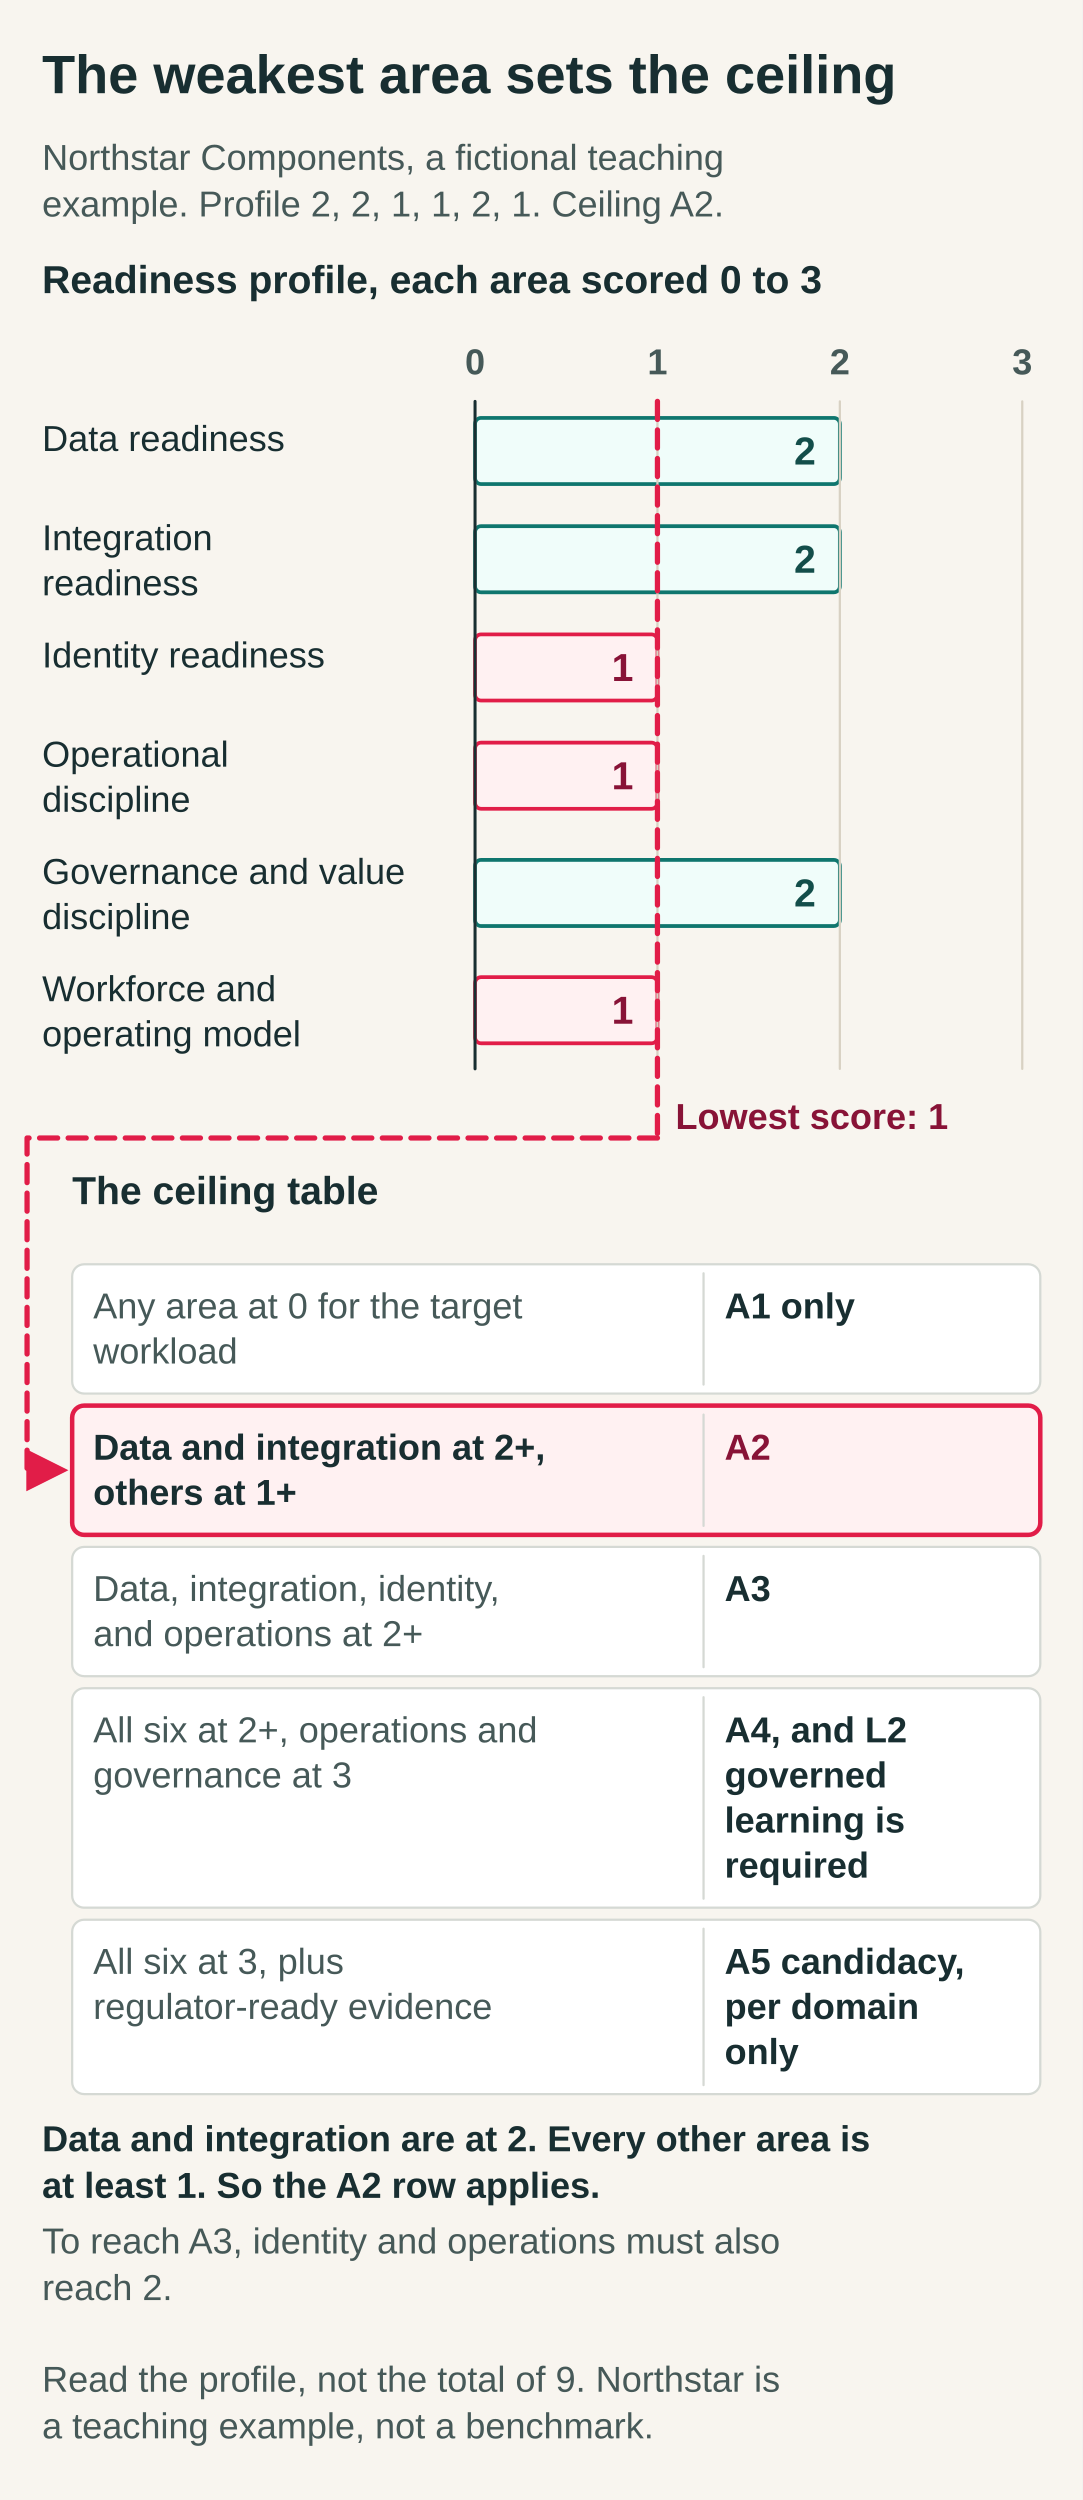
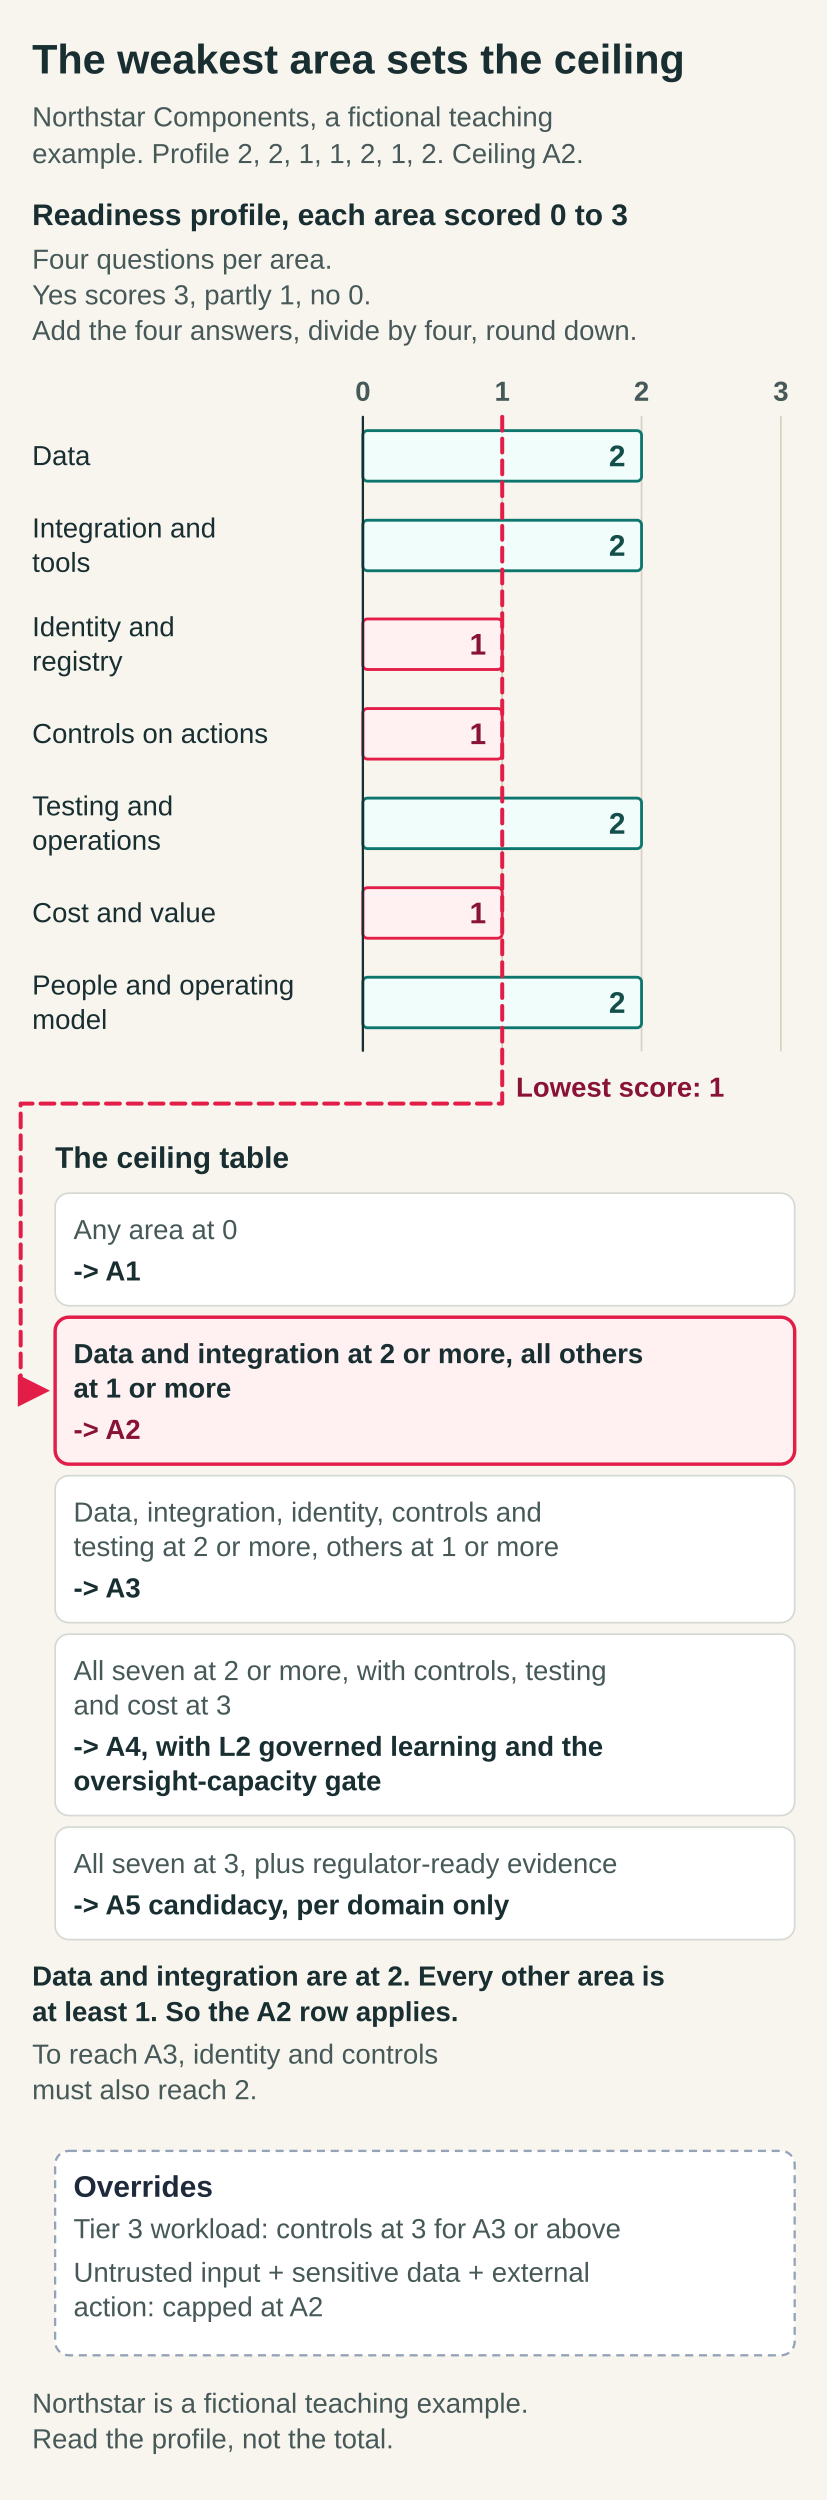
- <svg xmlns="http://www.w3.org/2000/svg" viewBox="0 0 720 1663" role="img" aria-labelledby="title desc">
+ <svg xmlns="http://www.w3.org/2000/svg" viewBox="0 0 720 2177" role="img" aria-labelledby="title desc">
  <defs>
-     <marker id="ahe11d48" markerWidth="8" markerHeight="8" refX="7" refY="4" orient="auto">
-       <path d="M0,0 L8,4 L0,8 Z" fill="#e11d48" />
+     <marker id="ah-risk" markerWidth="9" markerHeight="9" refX="7" refY="4" orient="auto">
+       <path d="M0,0 L8,4 L0,8" fill="#e11d48" />
    </marker>
  </defs>
-   <rect x="0" y="0" width="720" height="1663" fill="#f8f5ef" />
-   <text x="28" y="62" font-family="Arial,sans-serif" font-size="36" font-weight="bold" fill="#182e31">The weakest area sets the ceiling</text>
-   <text x="28" y="113" font-family="Arial,sans-serif" font-size="24" fill="#465958">Northstar Components, a fictional teaching</text>
-   <text x="28" y="144" font-family="Arial,sans-serif" font-size="24" fill="#465958">example. Profile 2, 2, 1, 1, 2, 1. Ceiling A2.</text>
-   <text x="28" y="195" font-family="Arial,sans-serif" font-size="26" font-weight="bold" fill="#182e31">Readiness profile, each area scored 0 to 3</text>
-   <text x="316" y="249" font-family="Arial,sans-serif" font-size="24" font-weight="bold" fill="#465958" text-anchor="middle">0</text>
-   <text x="437.33" y="249" font-family="Arial,sans-serif" font-size="24" font-weight="bold" fill="#465958" text-anchor="middle">1</text>
-   <text x="558.67" y="249" font-family="Arial,sans-serif" font-size="24" font-weight="bold" fill="#465958" text-anchor="middle">2</text>
-   <text x="680" y="249" font-family="Arial,sans-serif" font-size="24" font-weight="bold" fill="#465958" text-anchor="middle">3</text>
-   <text x="28" y="300" font-family="Arial,sans-serif" font-size="24" fill="#182e31">Data readiness</text>
-   <rect x="316" y="278" width="242.67" height="44" rx="4" fill="#f0fdfa" stroke="#0f766e" stroke-width="2.5" />
-   <text x="542.67" y="309" font-family="Arial,sans-serif" font-size="26" font-weight="bold" fill="#134e4a" text-anchor="end">2</text>
-   <text x="28" y="366" font-family="Arial,sans-serif" font-size="24" fill="#182e31">Integration</text>
-   <text x="28" y="396" font-family="Arial,sans-serif" font-size="24" fill="#182e31">readiness</text>
-   <rect x="316" y="350" width="242.67" height="44" rx="4" fill="#f0fdfa" stroke="#0f766e" stroke-width="2.5" />
-   <text x="542.67" y="381" font-family="Arial,sans-serif" font-size="26" font-weight="bold" fill="#134e4a" text-anchor="end">2</text>
-   <text x="28" y="444" font-family="Arial,sans-serif" font-size="24" fill="#182e31">Identity readiness</text>
-   <rect x="316" y="422" width="121.33" height="44" rx="4" fill="#fff1f2" stroke="#e11d48" stroke-width="2.5" />
-   <text x="421.33" y="453" font-family="Arial,sans-serif" font-size="26" font-weight="bold" fill="#881337" text-anchor="end">1</text>
-   <text x="28" y="510" font-family="Arial,sans-serif" font-size="24" fill="#182e31">Operational</text>
-   <text x="28" y="540" font-family="Arial,sans-serif" font-size="24" fill="#182e31">discipline</text>
-   <rect x="316" y="494" width="121.33" height="44" rx="4" fill="#fff1f2" stroke="#e11d48" stroke-width="2.5" />
-   <text x="421.33" y="525" font-family="Arial,sans-serif" font-size="26" font-weight="bold" fill="#881337" text-anchor="end">1</text>
-   <text x="28" y="588" font-family="Arial,sans-serif" font-size="24" fill="#182e31">Governance and value</text>
-   <text x="28" y="618" font-family="Arial,sans-serif" font-size="24" fill="#182e31">discipline</text>
-   <rect x="316" y="572" width="242.67" height="44" rx="4" fill="#f0fdfa" stroke="#0f766e" stroke-width="2.5" />
-   <text x="542.67" y="603" font-family="Arial,sans-serif" font-size="26" font-weight="bold" fill="#134e4a" text-anchor="end">2</text>
-   <text x="28" y="666" font-family="Arial,sans-serif" font-size="24" fill="#182e31">Workforce and</text>
-   <text x="28" y="696" font-family="Arial,sans-serif" font-size="24" fill="#182e31">operating model</text>
-   <rect x="316" y="650" width="121.33" height="44" rx="4" fill="#fff1f2" stroke="#e11d48" stroke-width="2.5" />
-   <text x="421.33" y="681" font-family="Arial,sans-serif" font-size="26" font-weight="bold" fill="#881337" text-anchor="end">1</text>
-   <path d="M316 267 V711" fill="none" stroke="#d8d1c3" stroke-width="1.5" stroke-linecap="round" stroke-linejoin="round" />
-   <path d="M437.33 267 V711" fill="none" stroke="#d8d1c3" stroke-width="1.5" stroke-linecap="round" stroke-linejoin="round" />
-   <path d="M558.67 267 V711" fill="none" stroke="#d8d1c3" stroke-width="1.5" stroke-linecap="round" stroke-linejoin="round" />
-   <path d="M680 267 V711" fill="none" stroke="#d8d1c3" stroke-width="1.5" stroke-linecap="round" stroke-linejoin="round" />
-   <path d="M316 267 V711" fill="none" stroke="#182e31" stroke-width="2" stroke-linecap="round" stroke-linejoin="round" />
-   <path d="M437.33 267 V757" fill="none" stroke="#e11d48" stroke-width="3.5" stroke-linecap="round" stroke-linejoin="round" stroke-dasharray="12 7" />
-   <text x="449.33" y="751" font-family="Arial,sans-serif" font-size="24" font-weight="bold" fill="#881337">Lowest score: 1</text>
-   <text x="48" y="801" font-family="Arial,sans-serif" font-size="26" font-weight="bold" fill="#182e31">The ceiling table</text>
-   <rect x="48" y="841" width="644" height="86" rx="8" fill="#ffffff" stroke="#d5d9d4" stroke-width="1.5" />
-   <path d="M468 847 V921" fill="none" stroke="#d5d9d4" stroke-width="1.5" stroke-linecap="round" stroke-linejoin="round" />
-   <text x="62" y="877" font-family="Arial,sans-serif" font-size="24" fill="#465958">Any area at 0 for the target</text>
-   <text x="62" y="907" font-family="Arial,sans-serif" font-size="24" fill="#465958">workload</text>
-   <text x="482" y="877" font-family="Arial,sans-serif" font-size="24" font-weight="bold" fill="#182e31">A1 only</text>
-   <rect x="48" y="935" width="644" height="86" rx="8" fill="#fff1f2" stroke="#e11d48" stroke-width="3" />
-   <path d="M468 941 V1015" fill="none" stroke="#d5d9d4" stroke-width="1.5" stroke-linecap="round" stroke-linejoin="round" />
-   <text x="62" y="971" font-family="Arial,sans-serif" font-size="24" font-weight="bold" fill="#182e31">Data and integration at 2+,</text>
-   <text x="62" y="1001" font-family="Arial,sans-serif" font-size="24" font-weight="bold" fill="#182e31">others at 1+</text>
-   <text x="482" y="971" font-family="Arial,sans-serif" font-size="24" font-weight="bold" fill="#881337">A2</text>
-   <rect x="48" y="1029" width="644" height="86" rx="8" fill="#ffffff" stroke="#d5d9d4" stroke-width="1.5" />
-   <path d="M468 1035 V1109" fill="none" stroke="#d5d9d4" stroke-width="1.5" stroke-linecap="round" stroke-linejoin="round" />
-   <text x="62" y="1065" font-family="Arial,sans-serif" font-size="24" fill="#465958">Data, integration, identity,</text>
-   <text x="62" y="1095" font-family="Arial,sans-serif" font-size="24" fill="#465958">and operations at 2+</text>
-   <text x="482" y="1065" font-family="Arial,sans-serif" font-size="24" font-weight="bold" fill="#182e31">A3</text>
-   <rect x="48" y="1123" width="644" height="146" rx="8" fill="#ffffff" stroke="#d5d9d4" stroke-width="1.5" />
-   <path d="M468 1129 V1263" fill="none" stroke="#d5d9d4" stroke-width="1.5" stroke-linecap="round" stroke-linejoin="round" />
-   <text x="62" y="1159" font-family="Arial,sans-serif" font-size="24" fill="#465958">All six at 2+, operations and</text>
-   <text x="62" y="1189" font-family="Arial,sans-serif" font-size="24" fill="#465958">governance at 3</text>
-   <text x="482" y="1159" font-family="Arial,sans-serif" font-size="24" font-weight="bold" fill="#182e31">A4, and L2</text>
-   <text x="482" y="1189" font-family="Arial,sans-serif" font-size="24" font-weight="bold" fill="#182e31">governed</text>
-   <text x="482" y="1219" font-family="Arial,sans-serif" font-size="24" font-weight="bold" fill="#182e31">learning is</text>
-   <text x="482" y="1249" font-family="Arial,sans-serif" font-size="24" font-weight="bold" fill="#182e31">required</text>
-   <rect x="48" y="1277" width="644" height="116" rx="8" fill="#ffffff" stroke="#d5d9d4" stroke-width="1.5" />
-   <path d="M468 1283 V1387" fill="none" stroke="#d5d9d4" stroke-width="1.5" stroke-linecap="round" stroke-linejoin="round" />
-   <text x="62" y="1313" font-family="Arial,sans-serif" font-size="24" fill="#465958">All six at 3, plus</text>
-   <text x="62" y="1343" font-family="Arial,sans-serif" font-size="24" fill="#465958">regulator-ready evidence</text>
-   <text x="482" y="1313" font-family="Arial,sans-serif" font-size="24" font-weight="bold" fill="#182e31">A5 candidacy,</text>
-   <text x="482" y="1343" font-family="Arial,sans-serif" font-size="24" font-weight="bold" fill="#182e31">per domain</text>
-   <text x="482" y="1373" font-family="Arial,sans-serif" font-size="24" font-weight="bold" fill="#182e31">only</text>
-   <path d="M437.33 757 H18 V978 H42" fill="none" stroke="#e11d48" stroke-width="3.5" stroke-linecap="round" stroke-linejoin="round" stroke-dasharray="12 7" marker-end="url(#ahe11d48)" />
-   <text x="28" y="1431" font-family="Arial,sans-serif" font-size="24" font-weight="bold" fill="#182e31">Data and integration are at 2. Every other area is</text>
-   <text x="28" y="1462" font-family="Arial,sans-serif" font-size="24" font-weight="bold" fill="#182e31">at least 1. So the A2 row applies.</text>
-   <text x="28" y="1499" font-family="Arial,sans-serif" font-size="24" fill="#465958">To reach A3, identity and operations must also</text>
-   <text x="28" y="1530" font-family="Arial,sans-serif" font-size="24" fill="#465958">reach 2.</text>
-   <text x="28" y="1591" font-family="Arial,sans-serif" font-size="24" fill="#465958">Read the profile, not the total of 9. Northstar is</text>
-   <text x="28" y="1622" font-family="Arial,sans-serif" font-size="24" fill="#465958">a teaching example, not a benchmark.</text>
+   <rect width="100%" height="100%" fill="#f8f5ef" />
+   <text x="28" y="64" font-family="Arial,sans-serif" font-size="36" font-weight="600" fill="#182e31">The weakest area sets the ceiling</text>
+   <text x="28" y="110" font-family="Arial,sans-serif" font-size="24" fill="#465958">Northstar Components, a fictional teaching</text>
+   <text x="28" y="142" font-family="Arial,sans-serif" font-size="24" fill="#465958">example. Profile 2, 2, 1, 1, 2, 1, 2. Ceiling A2.</text>
+   <text x="28" y="196" font-family="Arial,sans-serif" font-size="26" font-weight="700" fill="#182e31">Readiness profile, each area scored 0 to 3</text>
+   <text x="28" y="234" font-family="Arial,sans-serif" font-size="24" fill="#465958">Four questions per area.</text>
+   <text x="28" y="265" font-family="Arial,sans-serif" font-size="24" fill="#465958">Yes scores 3, partly 1, no 0.</text>
+   <text x="28" y="296" font-family="Arial,sans-serif" font-size="24" fill="#465958">Add the four answers, divide by four, round down.</text>
+   <text x="316" y="349" font-family="Arial,sans-serif" font-size="24" font-weight="700" fill="#465958" text-anchor="middle">0</text>
+   <text x="437.333" y="349" font-family="Arial,sans-serif" font-size="24" font-weight="700" fill="#465958" text-anchor="middle">1</text>
+   <text x="558.667" y="349" font-family="Arial,sans-serif" font-size="24" font-weight="700" fill="#465958" text-anchor="middle">2</text>
+   <text x="680" y="349" font-family="Arial,sans-serif" font-size="24" font-weight="700" fill="#465958" text-anchor="middle">3</text>
+   <path d="M437.33 363 V915" fill="none" stroke="#d8d1c3" stroke-width="1.5" stroke-linecap="round" stroke-linejoin="round" />
+   <path d="M558.67 363 V915" fill="none" stroke="#d8d1c3" stroke-width="1.5" stroke-linecap="round" stroke-linejoin="round" />
+   <path d="M680.00 363 V915" fill="none" stroke="#d8d1c3" stroke-width="1.5" stroke-linecap="round" stroke-linejoin="round" />
+   <rect x="316" y="375" width="242.667" height="44" rx="4" fill="#f0fdfa" stroke="#0f766e" stroke-width="2.5" />
+   <text x="544.67" y="406" font-family="Arial,sans-serif" font-size="26" font-weight="700" fill="#134e4a" text-anchor="end">2</text>
+   <text x="28" y="405" font-family="Arial,sans-serif" font-size="24" fill="#182e31">Data</text>
+   <rect x="316" y="453" width="242.667" height="44" rx="4" fill="#f0fdfa" stroke="#0f766e" stroke-width="2.5" />
+   <text x="544.67" y="484" font-family="Arial,sans-serif" font-size="26" font-weight="700" fill="#134e4a" text-anchor="end">2</text>
+   <text x="28" y="468" font-family="Arial,sans-serif" font-size="24" fill="#182e31">Integration and</text>
+   <text x="28" y="498" font-family="Arial,sans-serif" font-size="24" fill="#182e31">tools</text>
+   <rect x="316" y="539" width="121.333" height="44" rx="4" fill="#fff1f2" stroke="#e11d48" stroke-width="2.5" />
+   <text x="423.33" y="570" font-family="Arial,sans-serif" font-size="26" font-weight="700" fill="#881337" text-anchor="end">1</text>
+   <text x="28" y="554" font-family="Arial,sans-serif" font-size="24" fill="#182e31">Identity and</text>
+   <text x="28" y="584" font-family="Arial,sans-serif" font-size="24" fill="#182e31">registry</text>
+   <rect x="316" y="617" width="121.333" height="44" rx="4" fill="#fff1f2" stroke="#e11d48" stroke-width="2.5" />
+   <text x="423.33" y="648" font-family="Arial,sans-serif" font-size="26" font-weight="700" fill="#881337" text-anchor="end">1</text>
+   <text x="28" y="647" font-family="Arial,sans-serif" font-size="24" fill="#182e31">Controls on actions</text>
+   <rect x="316" y="695" width="242.667" height="44" rx="4" fill="#f0fdfa" stroke="#0f766e" stroke-width="2.5" />
+   <text x="544.67" y="726" font-family="Arial,sans-serif" font-size="26" font-weight="700" fill="#134e4a" text-anchor="end">2</text>
+   <text x="28" y="710" font-family="Arial,sans-serif" font-size="24" fill="#182e31">Testing and</text>
+   <text x="28" y="740" font-family="Arial,sans-serif" font-size="24" fill="#182e31">operations</text>
+   <rect x="316" y="773" width="121.333" height="44" rx="4" fill="#fff1f2" stroke="#e11d48" stroke-width="2.5" />
+   <text x="423.33" y="804" font-family="Arial,sans-serif" font-size="26" font-weight="700" fill="#881337" text-anchor="end">1</text>
+   <text x="28" y="803" font-family="Arial,sans-serif" font-size="24" fill="#182e31">Cost and value</text>
+   <rect x="316" y="851" width="242.667" height="44" rx="4" fill="#f0fdfa" stroke="#0f766e" stroke-width="2.5" />
+   <text x="544.67" y="882" font-family="Arial,sans-serif" font-size="26" font-weight="700" fill="#134e4a" text-anchor="end">2</text>
+   <text x="28" y="866" font-family="Arial,sans-serif" font-size="24" fill="#182e31">People and operating</text>
+   <text x="28" y="896" font-family="Arial,sans-serif" font-size="24" fill="#182e31">model</text>
+   <path d="M316 363 V915" fill="none" stroke="#182e31" stroke-width="2" stroke-linecap="round" stroke-linejoin="round" />
+   <text x="449.33" y="955" font-family="Arial,sans-serif" font-size="24" font-weight="700" fill="#881337">Lowest score: 1</text>
+   <text x="48" y="1017" font-family="Arial,sans-serif" font-size="26" font-weight="700" fill="#182e31">The ceiling table</text>
+   <rect x="48" y="1039" width="644" height="98" rx="12" fill="#ffffff" stroke="#d5d9d4" stroke-width="1.5" />
+   <text x="64" y="1079" font-family="Arial,sans-serif" font-size="24" fill="#465958">Any area at 0</text>
+   <text x="64" y="1115" font-family="Arial,sans-serif" font-size="24" font-weight="700" fill="#182e31">-&gt; A1</text>
+   <rect x="48" y="1147" width="644" height="128" rx="12" fill="#fff1f2" stroke="#e11d48" stroke-width="3" />
+   <text x="64" y="1187" font-family="Arial,sans-serif" font-size="24" font-weight="700" fill="#182e31">Data and integration at 2 or more, all others</text>
+   <text x="64" y="1217" font-family="Arial,sans-serif" font-size="24" font-weight="700" fill="#182e31">at 1 or more</text>
+   <text x="64" y="1253" font-family="Arial,sans-serif" font-size="24" font-weight="700" fill="#881337">-&gt; A2</text>
+   <rect x="48" y="1285" width="644" height="128" rx="12" fill="#ffffff" stroke="#d5d9d4" stroke-width="1.5" />
+   <text x="64" y="1325" font-family="Arial,sans-serif" font-size="24" fill="#465958">Data, integration, identity, controls and</text>
+   <text x="64" y="1355" font-family="Arial,sans-serif" font-size="24" fill="#465958">testing at 2 or more, others at 1 or more</text>
+   <text x="64" y="1391" font-family="Arial,sans-serif" font-size="24" font-weight="700" fill="#182e31">-&gt; A3</text>
+   <rect x="48" y="1423" width="644" height="158" rx="12" fill="#ffffff" stroke="#d5d9d4" stroke-width="1.5" />
+   <text x="64" y="1463" font-family="Arial,sans-serif" font-size="24" fill="#465958">All seven at 2 or more, with controls, testing</text>
+   <text x="64" y="1493" font-family="Arial,sans-serif" font-size="24" fill="#465958">and cost at 3</text>
+   <text x="64" y="1529" font-family="Arial,sans-serif" font-size="24" font-weight="700" fill="#182e31">-&gt; A4, with L2 governed learning and the</text>
+   <text x="64" y="1559" font-family="Arial,sans-serif" font-size="24" font-weight="700" fill="#182e31">oversight-capacity gate</text>
+   <rect x="48" y="1591" width="644" height="98" rx="12" fill="#ffffff" stroke="#d5d9d4" stroke-width="1.5" />
+   <text x="64" y="1631" font-family="Arial,sans-serif" font-size="24" fill="#465958">All seven at 3, plus regulator-ready evidence</text>
+   <text x="64" y="1667" font-family="Arial,sans-serif" font-size="24" font-weight="700" fill="#182e31">-&gt; A5 candidacy, per domain only</text>
+   <path d="M437.33 363 V961 H18 V1211 H40" fill="none" stroke="#e11d48" stroke-width="3.5" stroke-linecap="round" stroke-linejoin="round" stroke-dasharray="12 7" marker-end="url(#ah-risk)" />
+   <text x="28" y="1729" font-family="Arial,sans-serif" font-size="24" font-weight="700" fill="#182e31">Data and integration are at 2. Every other area is</text>
+   <text x="28" y="1760" font-family="Arial,sans-serif" font-size="24" font-weight="700" fill="#182e31">at least 1. So the A2 row applies.</text>
+   <text x="28" y="1797" font-family="Arial,sans-serif" font-size="24" fill="#465958">To reach A3, identity and controls</text>
+   <text x="28" y="1828" font-family="Arial,sans-serif" font-size="24" fill="#465958">must also reach 2.</text>
+   <rect x="48" y="1873" width="644" height="178" rx="12" fill="#ffffff" stroke="#94a3b8" stroke-width="2" stroke-dasharray="7 5" />
+   <text x="64" y="1913" font-family="Arial,sans-serif" font-size="26" font-weight="700" fill="#1e293b">Overrides</text>
+   <text x="64" y="1949" font-family="Arial,sans-serif" font-size="24" fill="#465958">Tier 3 workload: controls at 3 for A3 or above</text>
+   <text x="64" y="1987" font-family="Arial,sans-serif" font-size="24" fill="#465958">Untrusted input + sensitive data + external</text>
+   <text x="64" y="2017" font-family="Arial,sans-serif" font-size="24" fill="#465958">action: capped at A2</text>
+   <text x="28" y="2101" font-family="Arial,sans-serif" font-size="24" fill="#465958">Northstar is a fictional teaching example.</text>
+   <text x="28" y="2132" font-family="Arial,sans-serif" font-size="24" fill="#465958">Read the profile, not the total.</text>
</svg>
